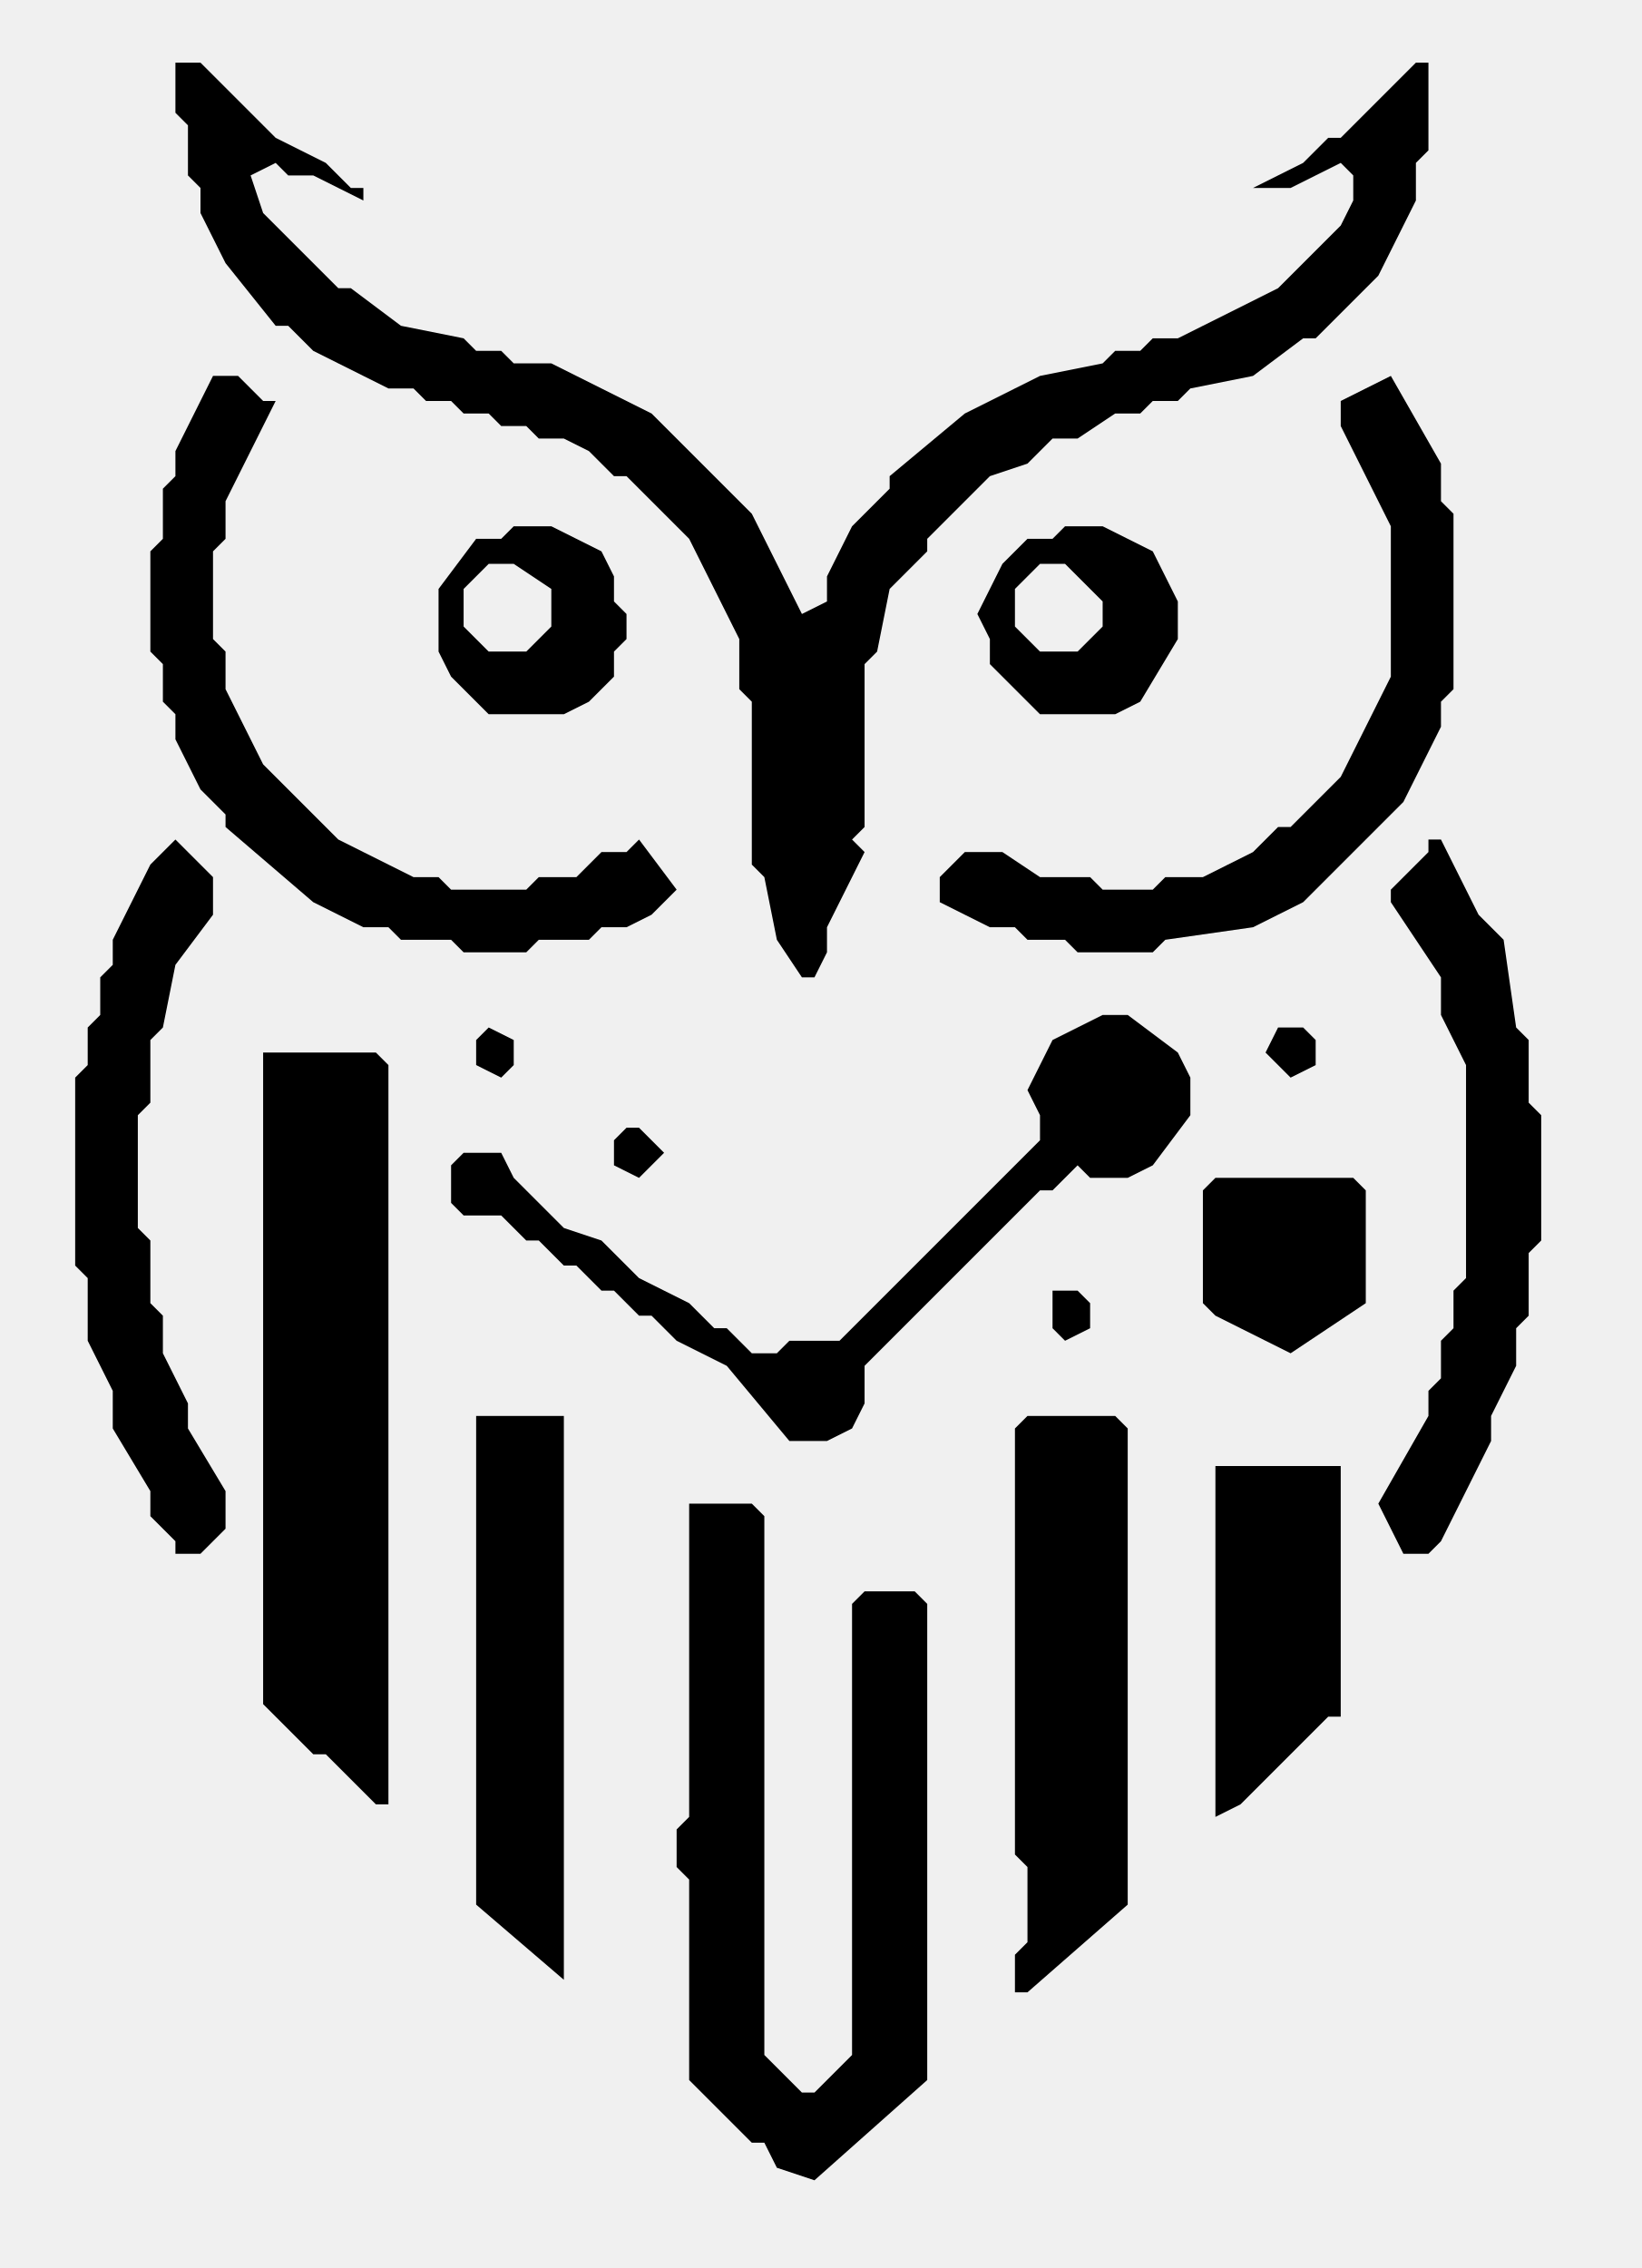
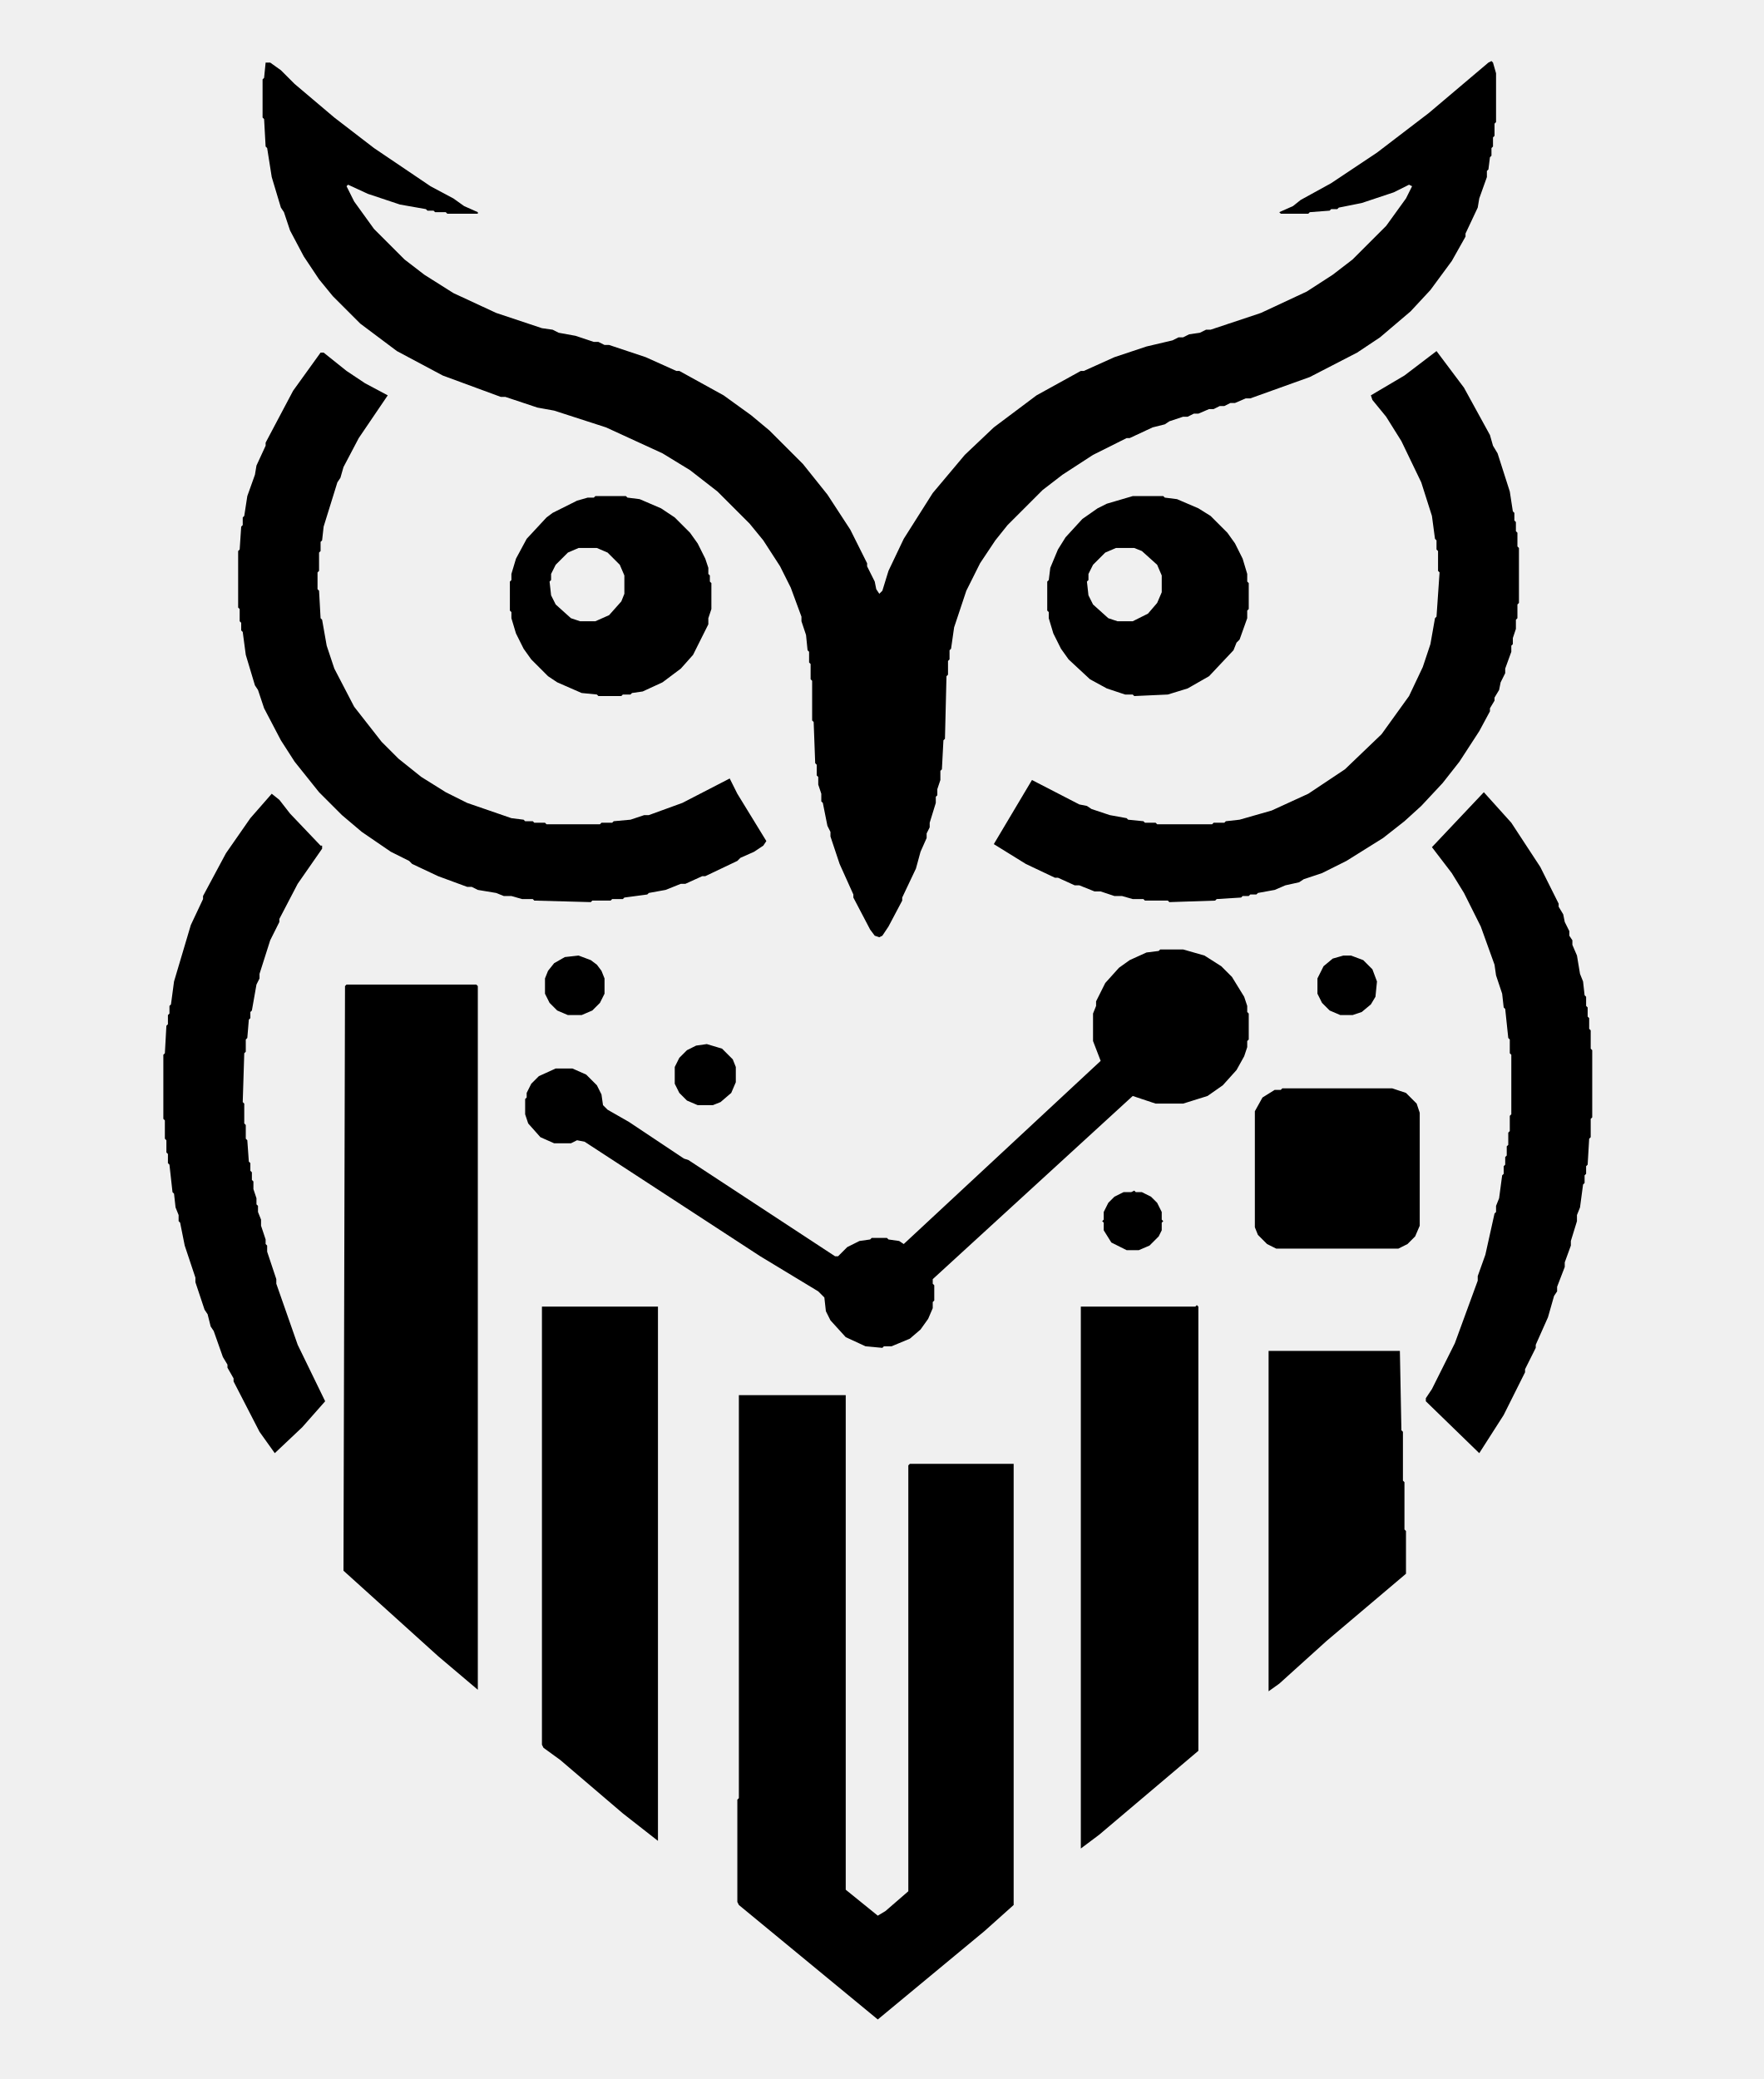
- <svg xmlns="http://www.w3.org/2000/svg" width="131" height="181" viewBox="0 0 131 181">
-   <style>path{fill:#000}@media (prefers-color-scheme:dark){path{fill:#fff}}</style>
-   <path fill-rule="evenodd" d="M55 120 L55 145 L54 146 L54 149 L55 150 L55 166 L60 171 L61 171 L62 173 L65 174 L74 166 L74 128 L73 127 L69 127 L68 128 L68 164 L65 167 L64 167 L61 164 L61 121 L60 120 Z M107 117 L97 117 L97 145 L99 144 L106 137 L107 137 Z M89 113 L82 113 L81 114 L81 148 L82 149 L82 155 L81 156 L81 159 L82 159 L90 152 L90 114 Z M38 113 L38 152 L45 158 L45 113 Z M84 103 L84 106 L85 107 L87 106 L87 104 L86 103 Z M96 95 L96 104 L97 105 L103 108 L109 104 L109 95 L108 94 L97 94 Z M50 90 L49 91 L49 93 L51 94 L53 92 L51 90 Z M21 84 L21 136 L25 140 L26 140 L30 144 L31 144 L31 85 L30 84 Z M102 82 L101 84 L103 86 L105 85 L105 83 L104 82 Z M39 82 L38 83 L38 85 L40 86 L41 85 L41 83 Z M95 86 L94 84 L90 81 L88 81 L84 83 L82 87 L83 89 L83 91 L67 107 L63 107 L62 108 L60 108 L58 106 L57 106 L55 104 L51 102 L48 99 L45 98 L41 94 L40 92 L37 92 L36 93 L36 96 L37 97 L40 97 L42 99 L43 99 L45 101 L46 101 L48 103 L49 103 L51 105 L52 105 L54 107 L58 109 L63 115 L66 115 L68 114 L69 112 L69 109 L83 95 L84 95 L86 93 L87 94 L90 94 L92 93 L95 89 Z M115 67 L114 67 L114 68 L111 71 L111 72 L115 78 L115 81 L117 85 L117 102 L116 103 L116 106 L115 107 L115 110 L114 111 L114 113 L110 120 L112 124 L114 124 L115 123 L119 115 L119 113 L121 109 L121 106 L122 105 L122 100 L123 99 L123 89 L122 88 L122 83 L121 82 L120 75 L118 73 Z M14 67 L12 69 L9 75 L9 77 L8 78 L8 81 L7 82 L7 85 L6 86 L6 101 L7 102 L7 107 L9 111 L9 114 L12 119 L12 121 L14 123 L14 124 L16 124 L18 122 L18 119 L15 114 L15 112 L13 108 L13 105 L12 104 L12 99 L11 98 L11 89 L12 88 L12 83 L13 82 L14 77 L17 73 L17 70 Z M82 43 L80 45 L78 49 L79 51 L79 53 L83 57 L89 57 L91 56 L94 51 L94 48 L92 44 L88 42 L85 42 L84 43 Z M83 45 L85 45 L88 48 L88 50 L86 52 L83 52 L81 50 L81 47 Z M38 43 L35 47 L35 52 L36 54 L39 57 L45 57 L47 56 L49 54 L49 52 L50 51 L50 49 L49 48 L49 46 L48 44 L44 42 L41 42 L40 43 Z M39 45 L41 45 L44 47 L44 50 L42 52 L39 52 L37 50 L37 47 Z M111 30 L107 32 L107 34 L111 42 L111 54 L107 62 L103 66 L102 66 L100 68 L96 70 L93 70 L92 71 L88 71 L87 70 L83 70 L80 68 L77 68 L75 70 L75 72 L79 74 L81 74 L82 75 L85 75 L86 76 L92 76 L93 75 L100 74 L104 72 L112 64 L115 58 L115 56 L116 55 L116 41 L115 40 L115 37 Z M17 30 L14 36 L14 38 L13 39 L13 43 L12 44 L12 52 L13 53 L13 56 L14 57 L14 59 L16 63 L18 65 L18 66 L25 72 L29 74 L31 74 L32 75 L36 75 L37 76 L42 76 L43 75 L47 75 L48 74 L50 74 L52 73 L54 71 L51 67 L50 68 L48 68 L46 70 L43 70 L42 71 L36 71 L35 70 L33 70 L27 67 L21 61 L18 55 L18 52 L17 51 L17 44 L18 43 L18 40 L22 32 L21 32 L19 30 Z M14 5 L14 9 L15 10 L15 14 L16 15 L16 17 L18 21 L22 26 L23 26 L25 28 L31 31 L33 31 L34 32 L36 32 L37 33 L39 33 L40 34 L42 34 L43 35 L45 35 L47 36 L49 38 L50 38 L55 43 L59 51 L59 55 L60 56 L60 69 L61 70 L62 75 L64 78 L65 78 L66 76 L66 74 L69 68 L68 67 L69 66 L69 53 L70 52 L71 47 L74 44 L74 43 L79 38 L82 37 L84 35 L86 35 L89 33 L91 33 L92 32 L94 32 L95 31 L100 30 L104 27 L105 27 L110 22 L113 16 L113 13 L114 12 L114 5 L113 5 L107 11 L106 11 L104 13 L100 15 L103 15 L107 13 L108 14 L108 16 L107 18 L102 23 L94 27 L92 27 L91 28 L89 28 L88 29 L83 30 L77 33 L71 38 L71 39 L68 42 L66 46 L66 48 L64 49 L60 41 L52 33 L44 29 L41 29 L40 28 L38 28 L37 27 L32 26 L28 23 L27 23 L21 17 L20 14 L22 13 L23 14 L25 14 L29 16 L29 15 L28 15 L26 13 L22 11 L16 5 Z" />
+ <svg xmlns="http://www.w3.org/2000/svg" width="1155" height="1362" viewBox="0 0 1155 1362" role="img" aria-label="Búho analítico">
+   <g fill="#000000" fill-rule="evenodd">
+     <path d="M 484 914 L 484 1178 L 483 1179 L 483 1246 L 484 1248 L 575 1323 L 645 1265 L 664 1248 L 664 959 L 596 959 L 595 960 L 595 1239 L 580 1252 L 575 1255 L 554 1238 L 554 914 Z M 917 885 L 831 885 L 831 1108 L 838 1103 L 869 1075 L 921 1031 L 921 1003 L 920 1002 L 920 971 L 919 970 L 919 938 L 918 937 Z M 355 856 L 355 1143 L 356 1145 L 367 1153 L 408 1188 L 431 1206 L 431 856 Z M 784 855 L 783 856 L 708 856 L 708 1211 L 720 1202 L 785 1147 L 785 856 Z M 743 780 L 741 781 L 736 781 L 730 784 L 726 788 L 723 794 L 723 799 L 722 800 L 723 801 L 723 806 L 728 814 L 738 819 L 746 819 L 753 816 L 759 810 L 761 806 L 761 801 L 762 800 L 761 799 L 761 794 L 758 788 L 754 784 L 748 781 L 744 781 Z M 827 719 L 822 728 L 822 804 L 824 809 L 830 815 L 836 818 L 916 818 L 922 815 L 927 810 L 930 803 L 930 729 L 928 723 L 921 716 L 912 713 L 840 713 L 839 714 L 835 714 Z M 456 685 L 450 688 L 445 693 L 442 699 L 442 710 L 445 716 L 450 721 L 457 724 L 467 724 L 472 722 L 479 716 L 482 709 L 482 699 L 480 694 L 473 687 L 463 684 Z M 227 645 L 226 646 L 225 1029 L 287 1085 L 313 1107 L 313 646 L 312 645 Z M 880 626 L 873 628 L 867 633 L 863 641 L 863 651 L 866 657 L 871 662 L 878 665 L 886 665 L 892 663 L 898 658 L 901 653 L 902 643 L 899 635 L 893 629 L 885 626 Z M 370 627 L 363 631 L 359 636 L 357 641 L 357 651 L 360 657 L 365 662 L 372 665 L 381 665 L 388 662 L 393 657 L 396 651 L 396 641 L 394 636 L 391 632 L 387 629 L 379 626 Z M 818 664 L 817 663 L 817 659 L 815 653 L 807 640 L 800 633 L 789 626 L 775 622 L 760 622 L 759 623 L 751 624 L 740 629 L 733 634 L 724 644 L 718 656 L 718 659 L 716 664 L 716 682 L 721 695 L 592 815 L 589 813 L 582 812 L 581 811 L 571 811 L 570 812 L 563 813 L 555 817 L 549 823 L 547 823 L 451 760 L 448 759 L 412 735 L 398 727 L 395 724 L 394 717 L 391 711 L 384 704 L 375 700 L 364 700 L 353 705 L 348 710 L 345 716 L 345 719 L 344 720 L 344 730 L 346 736 L 354 745 L 363 749 L 374 749 L 378 747 L 383 748 L 498 823 L 536 846 L 540 850 L 541 859 L 544 865 L 554 876 L 567 882 L 578 883 L 579 882 L 584 882 L 596 877 L 603 871 L 608 864 L 611 857 L 611 853 L 612 852 L 612 842 L 611 841 L 611 838 L 742 718 L 757 723 L 775 723 L 791 718 L 801 711 L 810 701 L 815 692 L 817 686 L 817 682 L 818 681 Z M 178 520 L 164 536 L 148 559 L 133 587 L 133 589 L 125 606 L 114 643 L 112 658 L 111 659 L 111 664 L 110 665 L 110 671 L 109 672 L 108 690 L 107 691 L 107 733 L 108 734 L 108 746 L 109 747 L 109 755 L 110 756 L 110 762 L 111 763 L 113 781 L 114 782 L 115 791 L 117 796 L 117 800 L 118 801 L 121 816 L 128 837 L 128 840 L 134 858 L 136 861 L 138 869 L 140 872 L 146 889 L 149 894 L 149 896 L 153 903 L 153 905 L 170 938 L 180 952 L 198 935 L 213 918 L 195 881 L 181 841 L 181 838 L 175 820 L 175 816 L 174 815 L 174 812 L 171 803 L 171 799 L 169 794 L 169 790 L 168 789 L 168 785 L 166 779 L 166 774 L 165 773 L 165 768 L 164 767 L 164 762 L 163 761 L 162 747 L 161 746 L 161 737 L 160 736 L 160 723 L 159 722 L 160 690 L 161 689 L 161 681 L 162 680 L 163 668 L 164 667 L 164 663 L 165 662 L 168 645 L 170 641 L 170 638 L 177 616 L 183 604 L 183 602 L 195 579 L 211 556 L 211 554 L 210 554 L 190 533 L 183 524 Z M 972 519 L 938 555 L 951 572 L 959 585 L 970 607 L 979 632 L 980 639 L 984 651 L 985 660 L 986 661 L 988 680 L 989 681 L 989 690 L 990 691 L 990 730 L 989 731 L 989 741 L 988 742 L 988 750 L 987 751 L 987 757 L 986 758 L 986 763 L 985 764 L 985 769 L 984 770 L 982 785 L 980 790 L 980 794 L 979 795 L 973 822 L 968 836 L 968 839 L 953 880 L 938 910 L 934 916 L 934 918 L 969 952 L 985 927 L 999 899 L 999 897 L 1006 883 L 1006 881 L 1014 863 L 1018 849 L 1020 846 L 1020 843 L 1025 830 L 1025 827 L 1029 816 L 1029 813 L 1033 800 L 1033 796 L 1035 791 L 1037 776 L 1038 775 L 1038 770 L 1039 769 L 1039 764 L 1040 763 L 1041 746 L 1042 745 L 1042 733 L 1043 732 L 1043 688 L 1042 687 L 1042 675 L 1041 674 L 1041 667 L 1040 666 L 1040 660 L 1039 659 L 1039 653 L 1038 652 L 1037 643 L 1035 638 L 1033 626 L 1030 619 L 1030 616 L 1028 613 L 1028 610 L 1025 604 L 1024 599 L 1021 594 L 1021 592 L 1009 568 L 990 539 Z M 742 325 L 725 330 L 719 333 L 709 340 L 698 352 L 693 360 L 688 372 L 687 380 L 686 381 L 686 400 L 687 401 L 687 405 L 690 415 L 695 425 L 700 432 L 714 445 L 725 451 L 737 455 L 742 455 L 743 456 L 765 455 L 778 451 L 792 443 L 808 426 L 810 421 L 812 419 L 817 405 L 817 400 L 818 399 L 818 382 L 817 381 L 817 376 L 814 366 L 809 356 L 804 349 L 793 338 L 785 333 L 771 327 L 763 326 L 762 325 Z M 731 359 L 743 359 L 748 361 L 758 370 L 761 377 L 761 388 L 758 395 L 752 402 L 742 407 L 732 407 L 726 405 L 716 396 L 713 390 L 712 381 L 713 380 L 713 376 L 716 370 L 724 362 Z M 390 325 L 389 326 L 385 326 L 378 328 L 362 336 L 358 339 L 345 353 L 338 366 L 335 376 L 335 380 L 334 381 L 334 400 L 335 401 L 335 405 L 338 415 L 343 425 L 348 432 L 359 443 L 365 447 L 381 454 L 391 455 L 392 456 L 407 456 L 408 455 L 413 455 L 414 454 L 421 453 L 434 447 L 446 438 L 454 429 L 464 409 L 464 405 L 466 399 L 466 382 L 465 381 L 465 377 L 464 376 L 464 372 L 462 366 L 457 356 L 452 349 L 442 339 L 433 333 L 419 327 L 411 326 L 410 325 Z M 379 359 L 391 359 L 398 362 L 406 370 L 409 377 L 409 389 L 407 394 L 399 403 L 390 407 L 380 407 L 374 405 L 364 396 L 361 390 L 360 381 L 361 380 L 361 376 L 364 370 L 372 362 Z M 210 231 L 192 256 L 174 290 L 174 292 L 168 305 L 167 311 L 162 325 L 160 338 L 159 339 L 159 344 L 158 345 L 157 360 L 156 361 L 156 398 L 157 399 L 157 407 L 158 408 L 158 413 L 159 414 L 161 429 L 167 449 L 169 452 L 173 464 L 184 485 L 193 499 L 209 519 L 224 534 L 237 545 L 256 558 L 268 564 L 270 566 L 287 574 L 306 581 L 309 581 L 313 583 L 325 585 L 330 587 L 335 587 L 342 589 L 349 589 L 350 590 L 387 591 L 388 590 L 400 590 L 401 589 L 408 589 L 409 588 L 424 586 L 425 585 L 436 583 L 446 579 L 449 579 L 460 574 L 462 574 L 483 564 L 485 562 L 494 558 L 500 554 L 502 551 L 483 520 L 478 510 L 447 526 L 425 534 L 422 534 L 413 537 L 402 538 L 401 539 L 394 539 L 393 540 L 358 540 L 357 539 L 350 539 L 349 538 L 344 538 L 343 537 L 335 536 L 306 526 L 292 519 L 276 509 L 261 497 L 250 486 L 232 463 L 219 438 L 214 423 L 211 406 L 210 405 L 209 387 L 208 386 L 208 375 L 209 374 L 209 362 L 210 361 L 210 355 L 211 354 L 212 345 L 221 316 L 223 313 L 225 306 L 235 287 L 254 259 L 239 251 L 227 243 L 212 231 Z M 941 230 L 920 246 L 898 259 L 899 262 L 908 273 L 918 289 L 931 316 L 938 338 L 940 353 L 941 354 L 941 360 L 942 361 L 942 374 L 943 375 L 941 404 L 940 405 L 937 422 L 932 437 L 923 456 L 905 481 L 881 504 L 857 520 L 833 531 L 812 537 L 803 538 L 802 539 L 795 539 L 794 540 L 758 540 L 757 539 L 750 539 L 749 538 L 739 537 L 738 536 L 727 534 L 715 530 L 712 528 L 707 527 L 676 511 L 651 553 L 672 566 L 691 575 L 693 575 L 704 580 L 707 580 L 717 584 L 721 584 L 730 587 L 735 587 L 742 589 L 749 589 L 750 590 L 765 590 L 766 591 L 796 590 L 797 589 L 813 588 L 814 587 L 818 587 L 819 586 L 823 586 L 824 585 L 835 583 L 842 580 L 851 578 L 854 576 L 866 572 L 882 564 L 906 549 L 920 538 L 931 528 L 945 513 L 956 499 L 969 479 L 976 466 L 976 464 L 979 459 L 979 457 L 982 452 L 983 447 L 986 441 L 986 438 L 990 427 L 990 423 L 991 422 L 991 418 L 993 412 L 993 406 L 994 405 L 994 396 L 995 395 L 995 359 L 994 358 L 994 349 L 993 348 L 993 342 L 992 341 L 992 336 L 991 335 L 989 322 L 981 297 L 978 292 L 976 285 L 959 254 Z M 980 48 L 978 41 L 977 40 L 975 41 L 936 74 L 902 100 L 872 120 L 852 131 L 847 135 L 838 139 L 839 140 L 857 140 L 858 139 L 871 138 L 872 137 L 876 137 L 877 136 L 892 133 L 913 126 L 923 121 L 925 122 L 921 130 L 908 148 L 886 170 L 873 180 L 856 191 L 826 205 L 793 216 L 790 216 L 786 218 L 779 219 L 775 221 L 772 221 L 768 223 L 751 227 L 730 234 L 710 243 L 708 243 L 679 259 L 651 280 L 632 298 L 611 323 L 592 353 L 582 374 L 578 387 L 576 389 L 574 386 L 573 381 L 568 371 L 568 369 L 557 347 L 542 324 L 526 304 L 504 282 L 492 272 L 474 259 L 445 243 L 443 243 L 423 234 L 399 226 L 396 226 L 392 224 L 389 224 L 377 220 L 366 218 L 362 216 L 355 215 L 325 205 L 297 192 L 278 180 L 265 170 L 245 150 L 232 132 L 227 122 L 228 121 L 241 127 L 262 134 L 279 137 L 280 138 L 284 138 L 285 139 L 292 139 L 293 140 L 313 140 L 313 139 L 304 135 L 297 130 L 282 122 L 245 97 L 219 77 L 193 55 L 184 46 L 177 41 L 174 41 L 173 51 L 172 52 L 172 77 L 173 78 L 174 96 L 175 97 L 178 116 L 184 136 L 186 139 L 190 151 L 199 168 L 209 183 L 218 194 L 236 212 L 260 230 L 290 246 L 328 260 L 331 260 L 352 267 L 363 269 L 397 280 L 434 297 L 452 308 L 470 322 L 491 343 L 500 354 L 511 371 L 518 385 L 525 404 L 525 407 L 528 416 L 529 426 L 530 427 L 530 434 L 531 435 L 531 445 L 532 446 L 532 472 L 533 473 L 534 500 L 535 501 L 535 508 L 536 509 L 536 514 L 538 520 L 538 525 L 539 526 L 542 541 L 544 545 L 544 548 L 550 566 L 559 586 L 559 588 L 570 609 L 573 613 L 576 614 L 578 613 L 582 607 L 591 590 L 591 588 L 600 569 L 603 558 L 607 549 L 607 546 L 609 542 L 609 539 L 613 526 L 613 522 L 614 521 L 614 517 L 616 511 L 616 505 L 617 504 L 618 485 L 619 484 L 620 443 L 621 442 L 621 433 L 622 432 L 622 426 L 623 425 L 625 411 L 633 387 L 642 369 L 652 354 L 660 344 L 683 321 L 696 311 L 716 298 L 738 287 L 740 287 L 755 280 L 763 278 L 766 276 L 775 273 L 778 273 L 782 271 L 785 271 L 792 268 L 795 268 L 799 266 L 802 266 L 806 264 L 809 264 L 816 261 L 819 261 L 858 247 L 889 231 L 904 221 L 924 204 L 937 190 L 951 171 L 960 155 L 960 153 L 968 136 L 969 130 L 974 116 L 974 112 L 975 111 L 976 103 L 977 102 L 977 97 L 978 96 L 978 90 L 979 89 L 979 81 L 980 80 Z" />
+   </g>
</svg>
